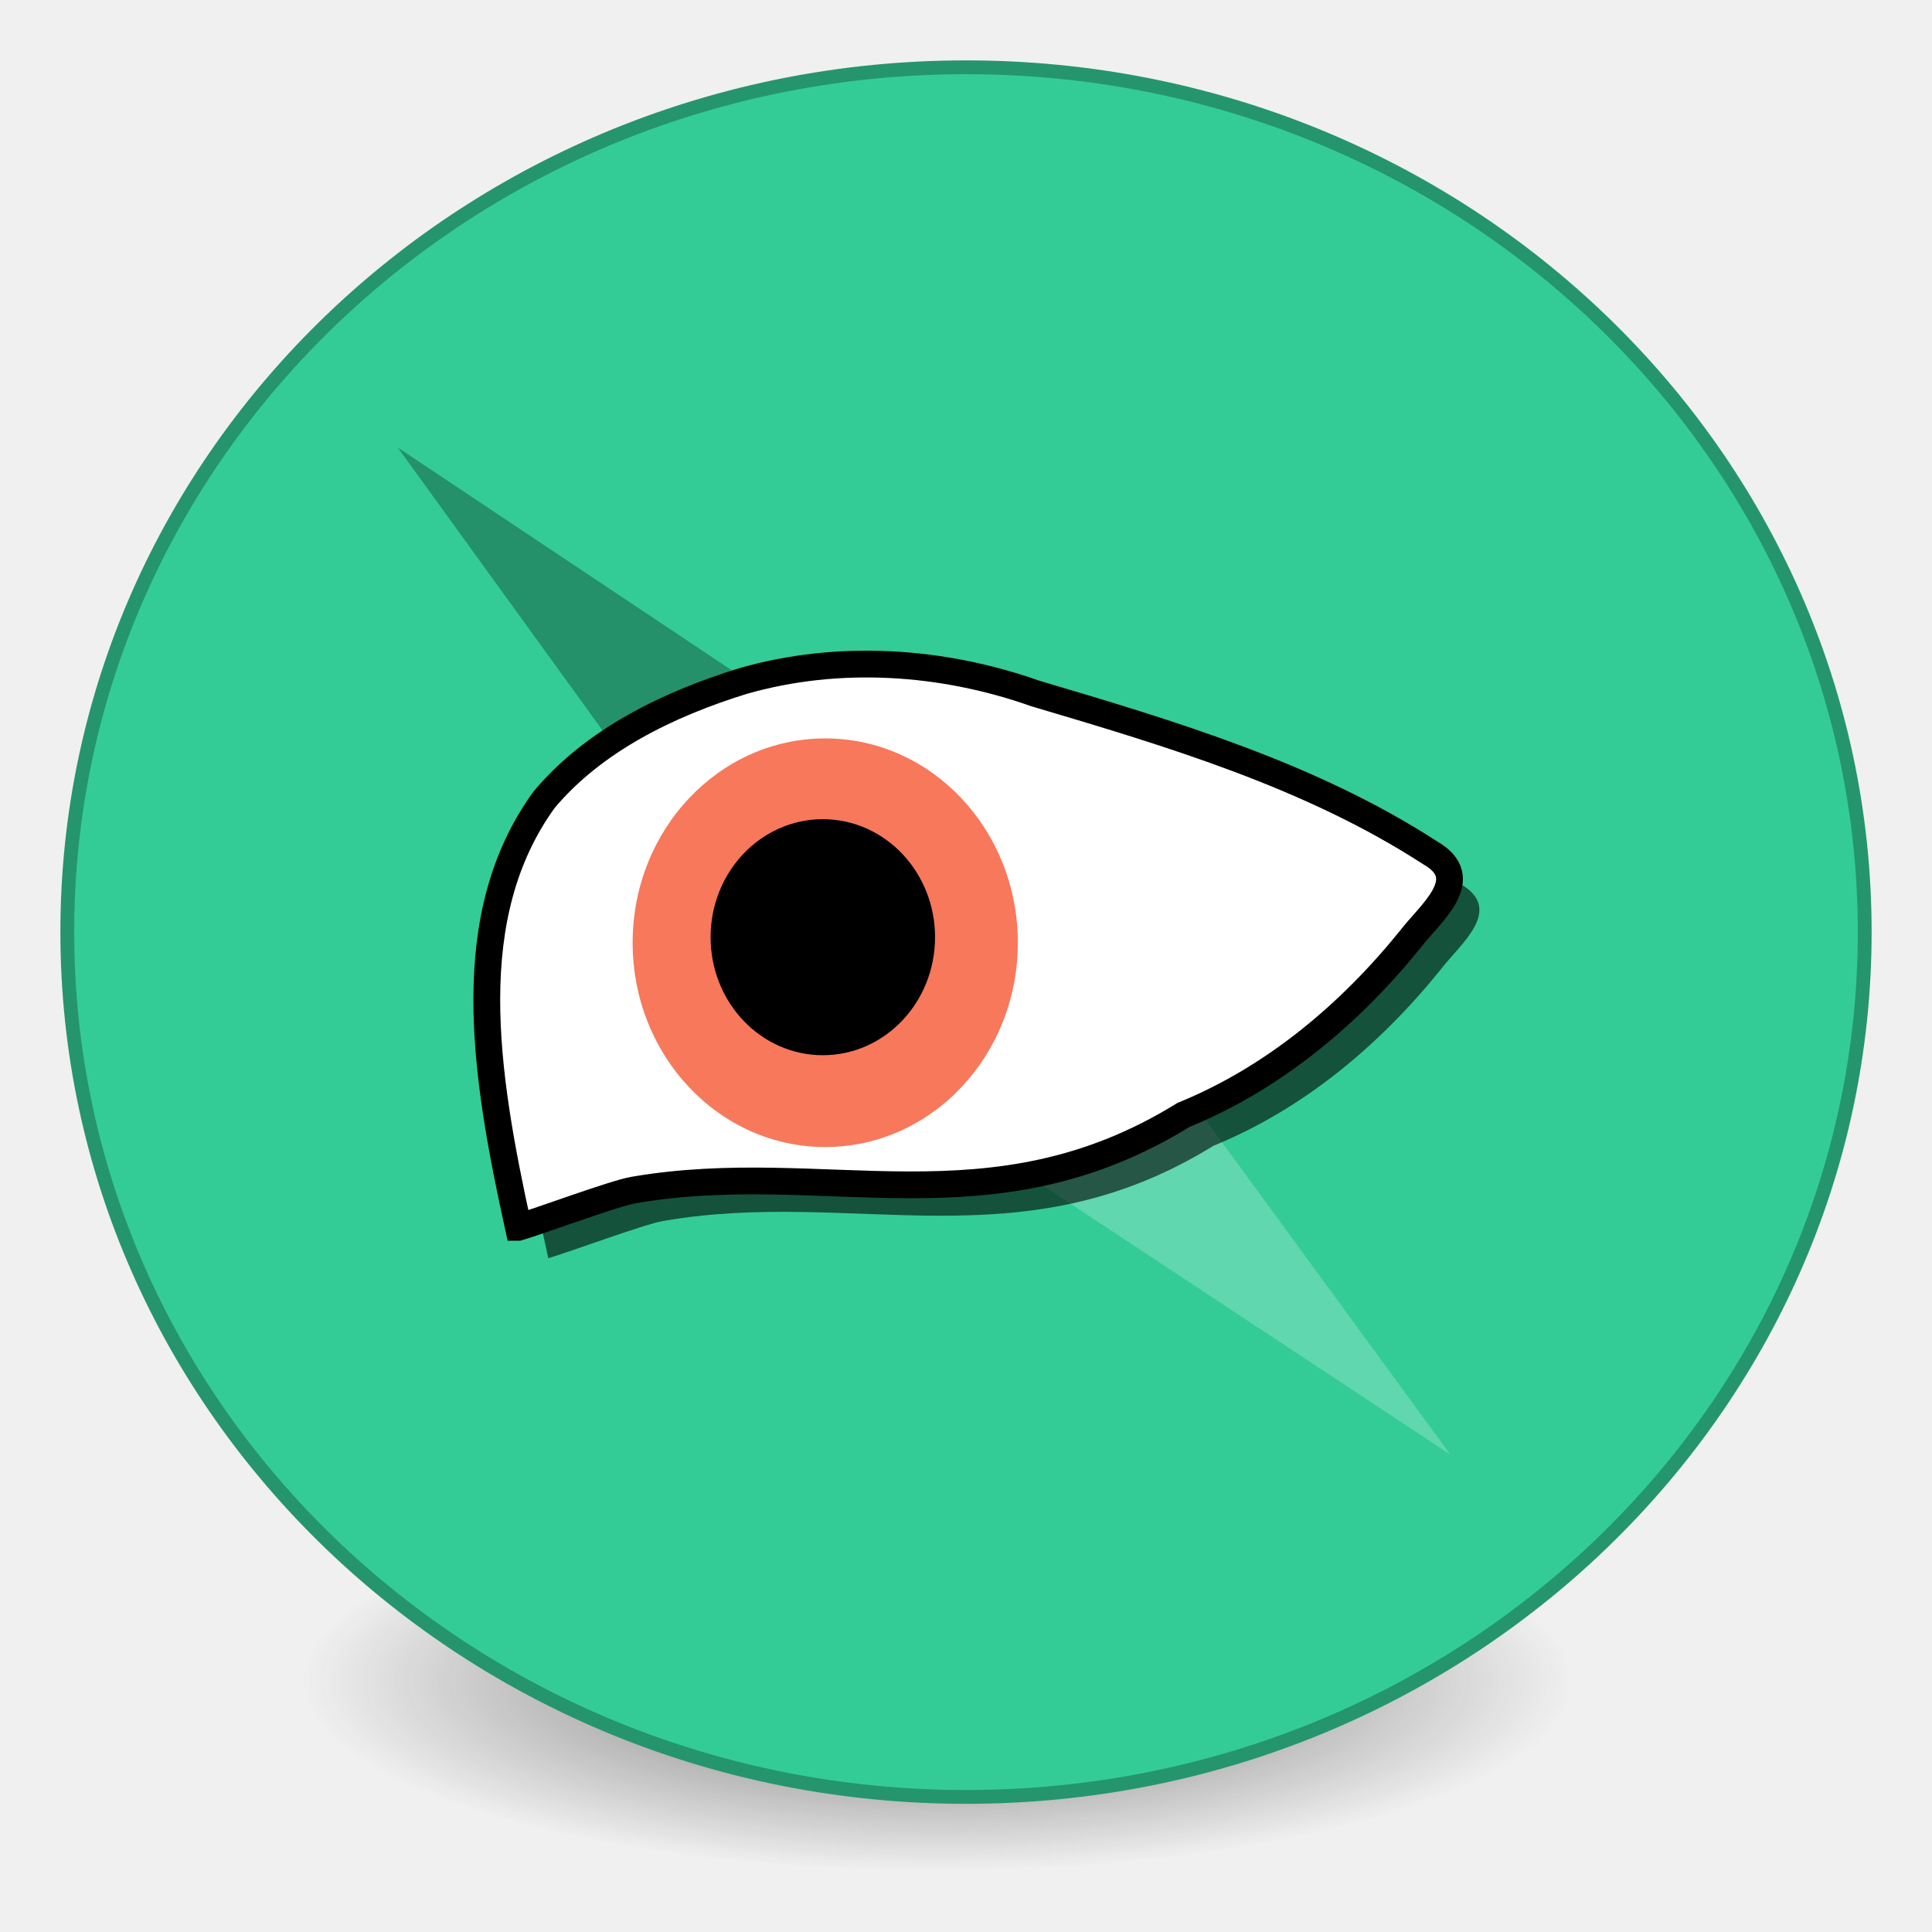
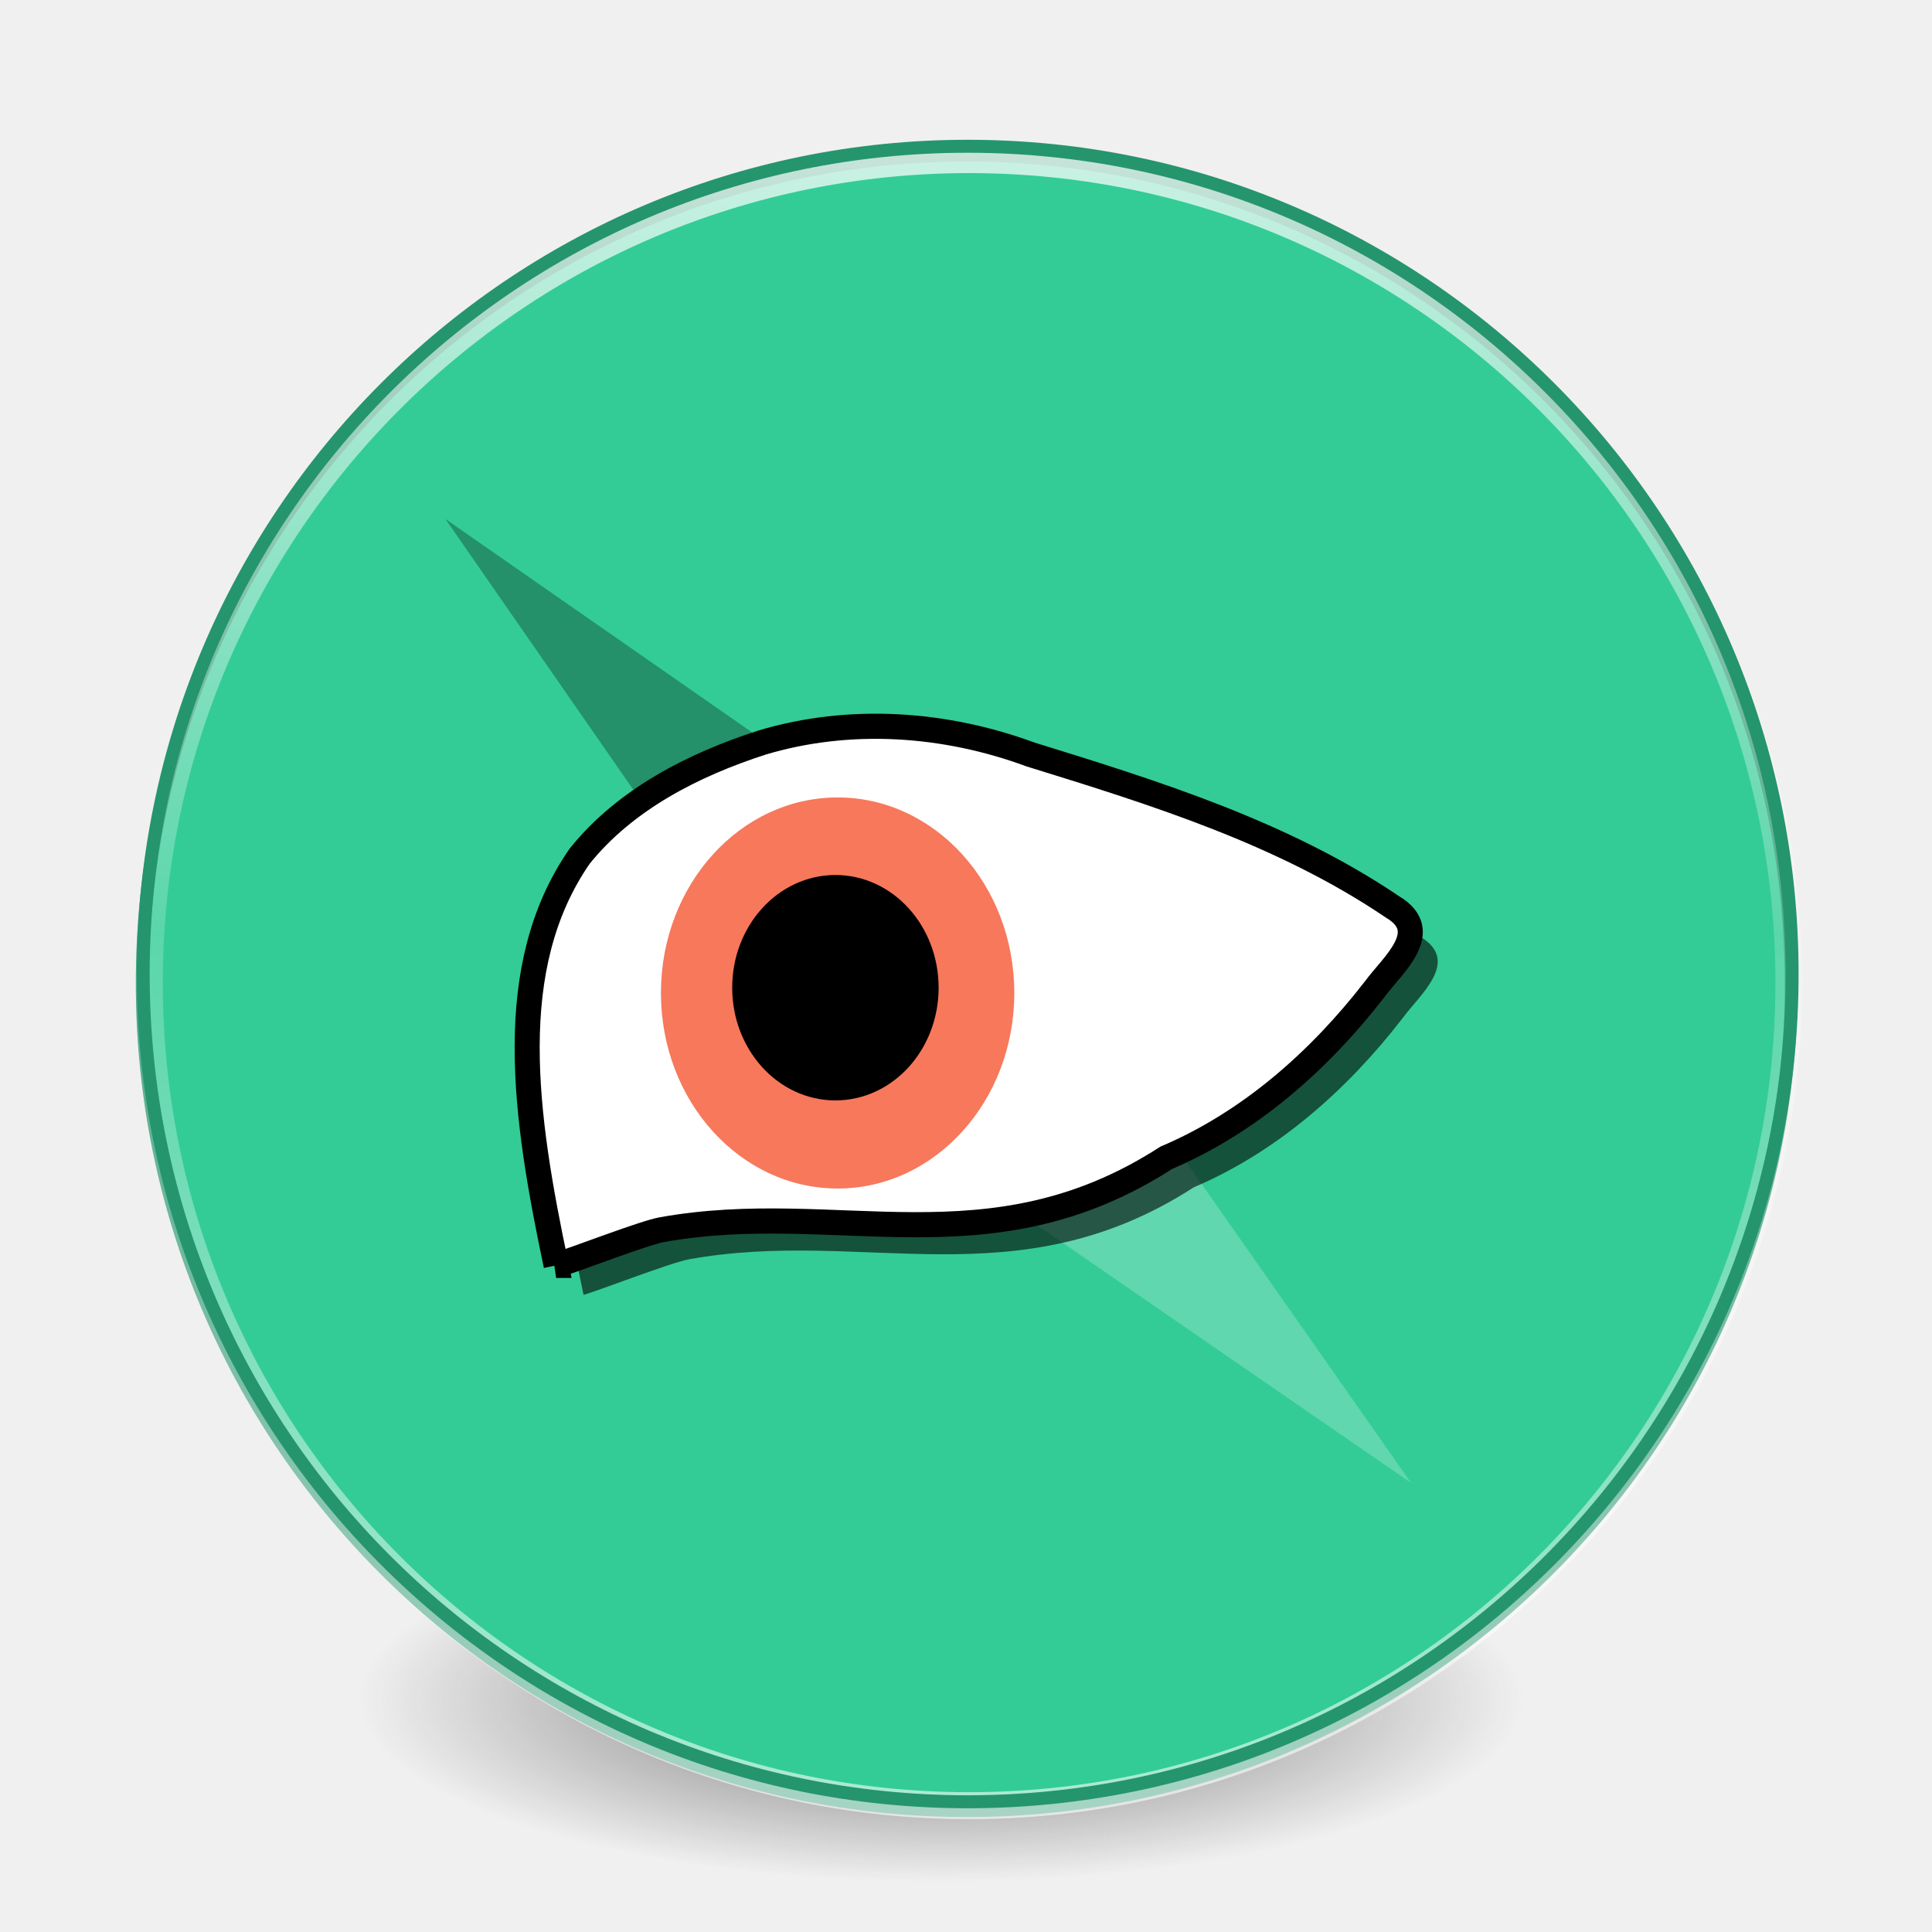
<svg xmlns="http://www.w3.org/2000/svg" xmlns:xlink="http://www.w3.org/1999/xlink" id="svg2" version="1.1" width="64" height="64" viewBox="0 0 64 64">
  <defs id="defs6">
-     <radialGradient xlink:href="#linearGradient3820-7-2-8-6" id="radialGradient3163" gradientUnits="userSpaceOnUse" gradientTransform="matrix(0.3351431,0,0,0.100758,-2.166276,36.91733)" cx="99.157" cy="186.171" fx="99.157" fy="186.171" r="62.769" />
+     <linearGradient id="linearGradient4203-3">
+       <stop id="stop4221" offset="0" style="stop-color:#ffffff;stop-opacity:1;" />
+       <stop style="stop-color:#ffffff;stop-opacity:0.265" offset="0.468" id="stop4225" />
+       <stop id="stop4223" offset="1" style="stop-color:#ffffff;stop-opacity:0.811" />
+     </linearGradient>
+     <radialGradient xlink:href="#linearGradient3820-7-2-8-6" id="radialGradient3163" gradientUnits="userSpaceOnUse" gradientTransform="matrix(1.373881,0,0,0.4292339,-12.56074,153.984)" cx="99.157" cy="186.171" fx="99.157" fy="186.171" r="62.769" />
    <linearGradient id="linearGradient3820-7-2-8-6">
      <stop id="stop3822-2-6-5-0" style="stop-color:#3d3d3d;stop-opacity:1" offset="0" />
      <stop id="stop3864-8-7-4-1" style="stop-color:#686868;stop-opacity:0.498" offset="0.5" />
      <stop id="stop3824-1-2-6-7" style="stop-color:#686868;stop-opacity:0" offset="1" />
    </linearGradient>
+     <linearGradient xlink:href="#linearGradient4203-3" id="linearGradient4209" x1="127.626" y1="4.812" x2="127.411" y2="251.669" gradientUnits="userSpaceOnUse" gradientTransform="matrix(0.9942995,0,0,0.9942995,2.014329,1.434028)" />
  </defs>
-   <path style="fill:url(#radialGradient3163);fill-opacity:1;stroke:none" id="path3818-0-5-0" d="m 52.102,55.676 a 21.037,6.324 0 0 1 -42.073,0 21.037,6.324 0 1 1 42.073,0 z" />
-   <ellipse style="fill:#33cc97;fill-opacity:1;stroke:#25956e;stroke-width:0.458;stroke-miterlimit:4;stroke-dasharray:none;stroke-opacity:1" id="path4192" cx="32" cy="30.877" rx="29.771" ry="28.648" />
-   <g id="g4304" transform="matrix(0.2353276,0,0,0.2269009,1.995734,1.776501)">
-     <path id="path4287-1" d="m 195.675,204.531 -88.276,-60.47 27.504,-25.755 z" style="fill:#60d7ae;fill-opacity:1;fill-rule:evenodd;stroke:none;stroke-width:1px;stroke-linecap:butt;stroke-linejoin:miter;stroke-opacity:1" />
-     <path id="path4287" d="m 47.5,57.5 88,60.87 L 107.88,144 Z" style="fill:#24916b;fill-opacity:1;fill-rule:evenodd;stroke:none;stroke-width:1px;stroke-linecap:butt;stroke-linejoin:miter;stroke-opacity:1" />
+   <g id="g4269" transform="matrix(0.2237839,0,0,0.224677,3.492866,3.74197)">
+     <path d="m 209.906,233.895 a 86.237,26.943 0 0 1 -172.475,0 86.237,26.943 0 1 1 172.475,0 z" id="path3818-0-5-0" style="fill:url(#radialGradient3163);fill-opacity:1;stroke:none" />
+     <circle r="122.043" cy="128.25" cx="127.5" id="path4192" style="fill:#33cc97;fill-opacity:1;stroke:#25956e;stroke-width:1.914;stroke-miterlimit:4;stroke-dasharray:none;stroke-opacity:1" />
+     <g transform="matrix(0.9646985,0,0,0.9666086,4.500944,4.282442)" id="g4304">
+       <path style="fill:#60d7ae;fill-opacity:1;fill-rule:evenodd;stroke:none;stroke-width:1px;stroke-linecap:butt;stroke-linejoin:miter;stroke-opacity:1" d="m 195.675,204.531 -88.276,-60.47 27.504,-25.755 z" id="path4287-1" />
+       <path style="fill:#24916b;fill-opacity:1;fill-rule:evenodd;stroke:none;stroke-width:1px;stroke-linecap:butt;stroke-linejoin:miter;stroke-opacity:1" d="m 47.5,57.5 88,60.87 L 107.88,144 Z" id="path4287" />
+     </g>
+     <path style="fill:#000000;fill-opacity:0.6;fill-rule:evenodd;stroke:none;stroke-width:3.84px;stroke-linecap:butt;stroke-linejoin:miter;stroke-opacity:1" id="path3346-9" d="m 70.775,174.269 c -4.672,-22.08 -7.923,-43.922 3.479,-60.328 6.778,-8.408 16.877,-13.498 26.98,-16.75 12.999,-3.882 27.09,-2.905 39.755,1.751 18.508,5.698 37.413,11.57 53.615,22.49 6.067,3.619 0.015,8.496 -2.604,12.048 -8.188,10.554 -18.52,19.676 -30.901,24.924 -26.239,16.858 -48.734,5.928 -74.721,10.612 -2.633,0.475 -12.979,4.468 -15.604,5.253 z" />
+     <path style="fill:#ffffff;fill-opacity:1;fill-rule:evenodd;stroke:#000000;stroke-width:3.708px;stroke-linecap:butt;stroke-linejoin:miter;stroke-opacity:1" id="path3346" d="m 66.715,169.911 c -4.672,-22.08 -7.923,-43.922 3.479,-60.328 6.778,-8.408 16.877,-13.498 26.98,-16.75 12.999,-3.882 27.09,-2.905 39.755,1.751 18.508,5.698 37.413,11.57 53.615,22.49 6.067,3.619 0.015,8.496 -2.604,12.048 -8.188,10.554 -18.52,19.676 -30.902,24.924 -26.239,16.858 -48.734,5.928 -74.721,10.612 -2.633,0.475 -12.979,4.468 -15.604,5.253 z" />
+     <ellipse ry="28.83" rx="26.154" cy="129.75" cx="108.383" id="path3350" style="fill:#f7785b;fill-opacity:1;stroke:none;stroke-width:1.022;stroke-opacity:1" />
+     <ellipse ry="14.643" rx="13.304" cy="128.972" cx="108.055" id="path3348" style="fill:#000000;fill-opacity:1;stroke:#000000;stroke-width:3.949;stroke-opacity:1" />
+     <circle r="121.347" cy="128.226" cx="127.849" id="path4192-6" style="fill:none;fill-opacity:1;stroke:url(#linearGradient4209);stroke-width:3.977;stroke-miterlimit:4;stroke-dasharray:none;stroke-opacity:0.74" />
+     <circle r="122.043" cy="126.953" cx="127.633" id="path4192-62" style="fill:none;fill-opacity:1;stroke:#25956e;stroke-width:1.914;stroke-miterlimit:4;stroke-dasharray:none;stroke-opacity:1" />
  </g>
-   <path d="m 18.162,41.679 c -1.14,-5.183 -1.933,-10.31 0.849,-14.161 1.653,-1.974 4.117,-3.169 6.582,-3.932 3.171,-0.911 6.608,-0.682 9.698,0.411 4.515,1.338 9.126,2.716 13.079,5.279 1.48,0.85 0.004,1.994 -0.635,2.828 -1.997,2.478 -4.518,4.619 -7.538,5.851 -6.401,3.957 -11.888,1.392 -18.227,2.491 -0.642,0.111 -3.166,1.049 -3.806,1.233 z" id="path3346-9" style="fill:#000000;fill-opacity:0.6;fill-rule:evenodd;stroke:none;stroke-width:3.84px;stroke-linecap:butt;stroke-linejoin:miter;stroke-opacity:1" />
-   <path d="m 17.172,40.656 c -1.14,-5.183 -1.933,-10.31 0.849,-14.161 1.653,-1.974 4.117,-3.169 6.582,-3.932 3.171,-0.911 6.608,-0.682 9.698,0.411 4.515,1.338 9.126,2.716 13.079,5.279 1.48,0.85 0.004,1.994 -0.635,2.828 -1.997,2.478 -4.518,4.619 -7.538,5.851 -6.401,3.957 -11.888,1.392 -18.227,2.491 -0.642,0.111 -3.166,1.049 -3.806,1.233 z" id="path3346" style="fill:#ffffff;fill-opacity:1;fill-rule:evenodd;stroke:#000000;stroke-width:0.887px;stroke-linecap:butt;stroke-linejoin:miter;stroke-opacity:1" />
-   <ellipse style="fill:#f7785b;fill-opacity:1;stroke:none;stroke-width:1.022;stroke-opacity:1" id="path3350" cx="27.337" cy="31.229" rx="6.38" ry="6.768" />
-   <ellipse style="fill:#000000;fill-opacity:1;stroke:#000000;stroke-width:0.945;stroke-opacity:1" id="path3348" cx="27.257" cy="31.046" rx="3.245" ry="3.437" />
</svg>
